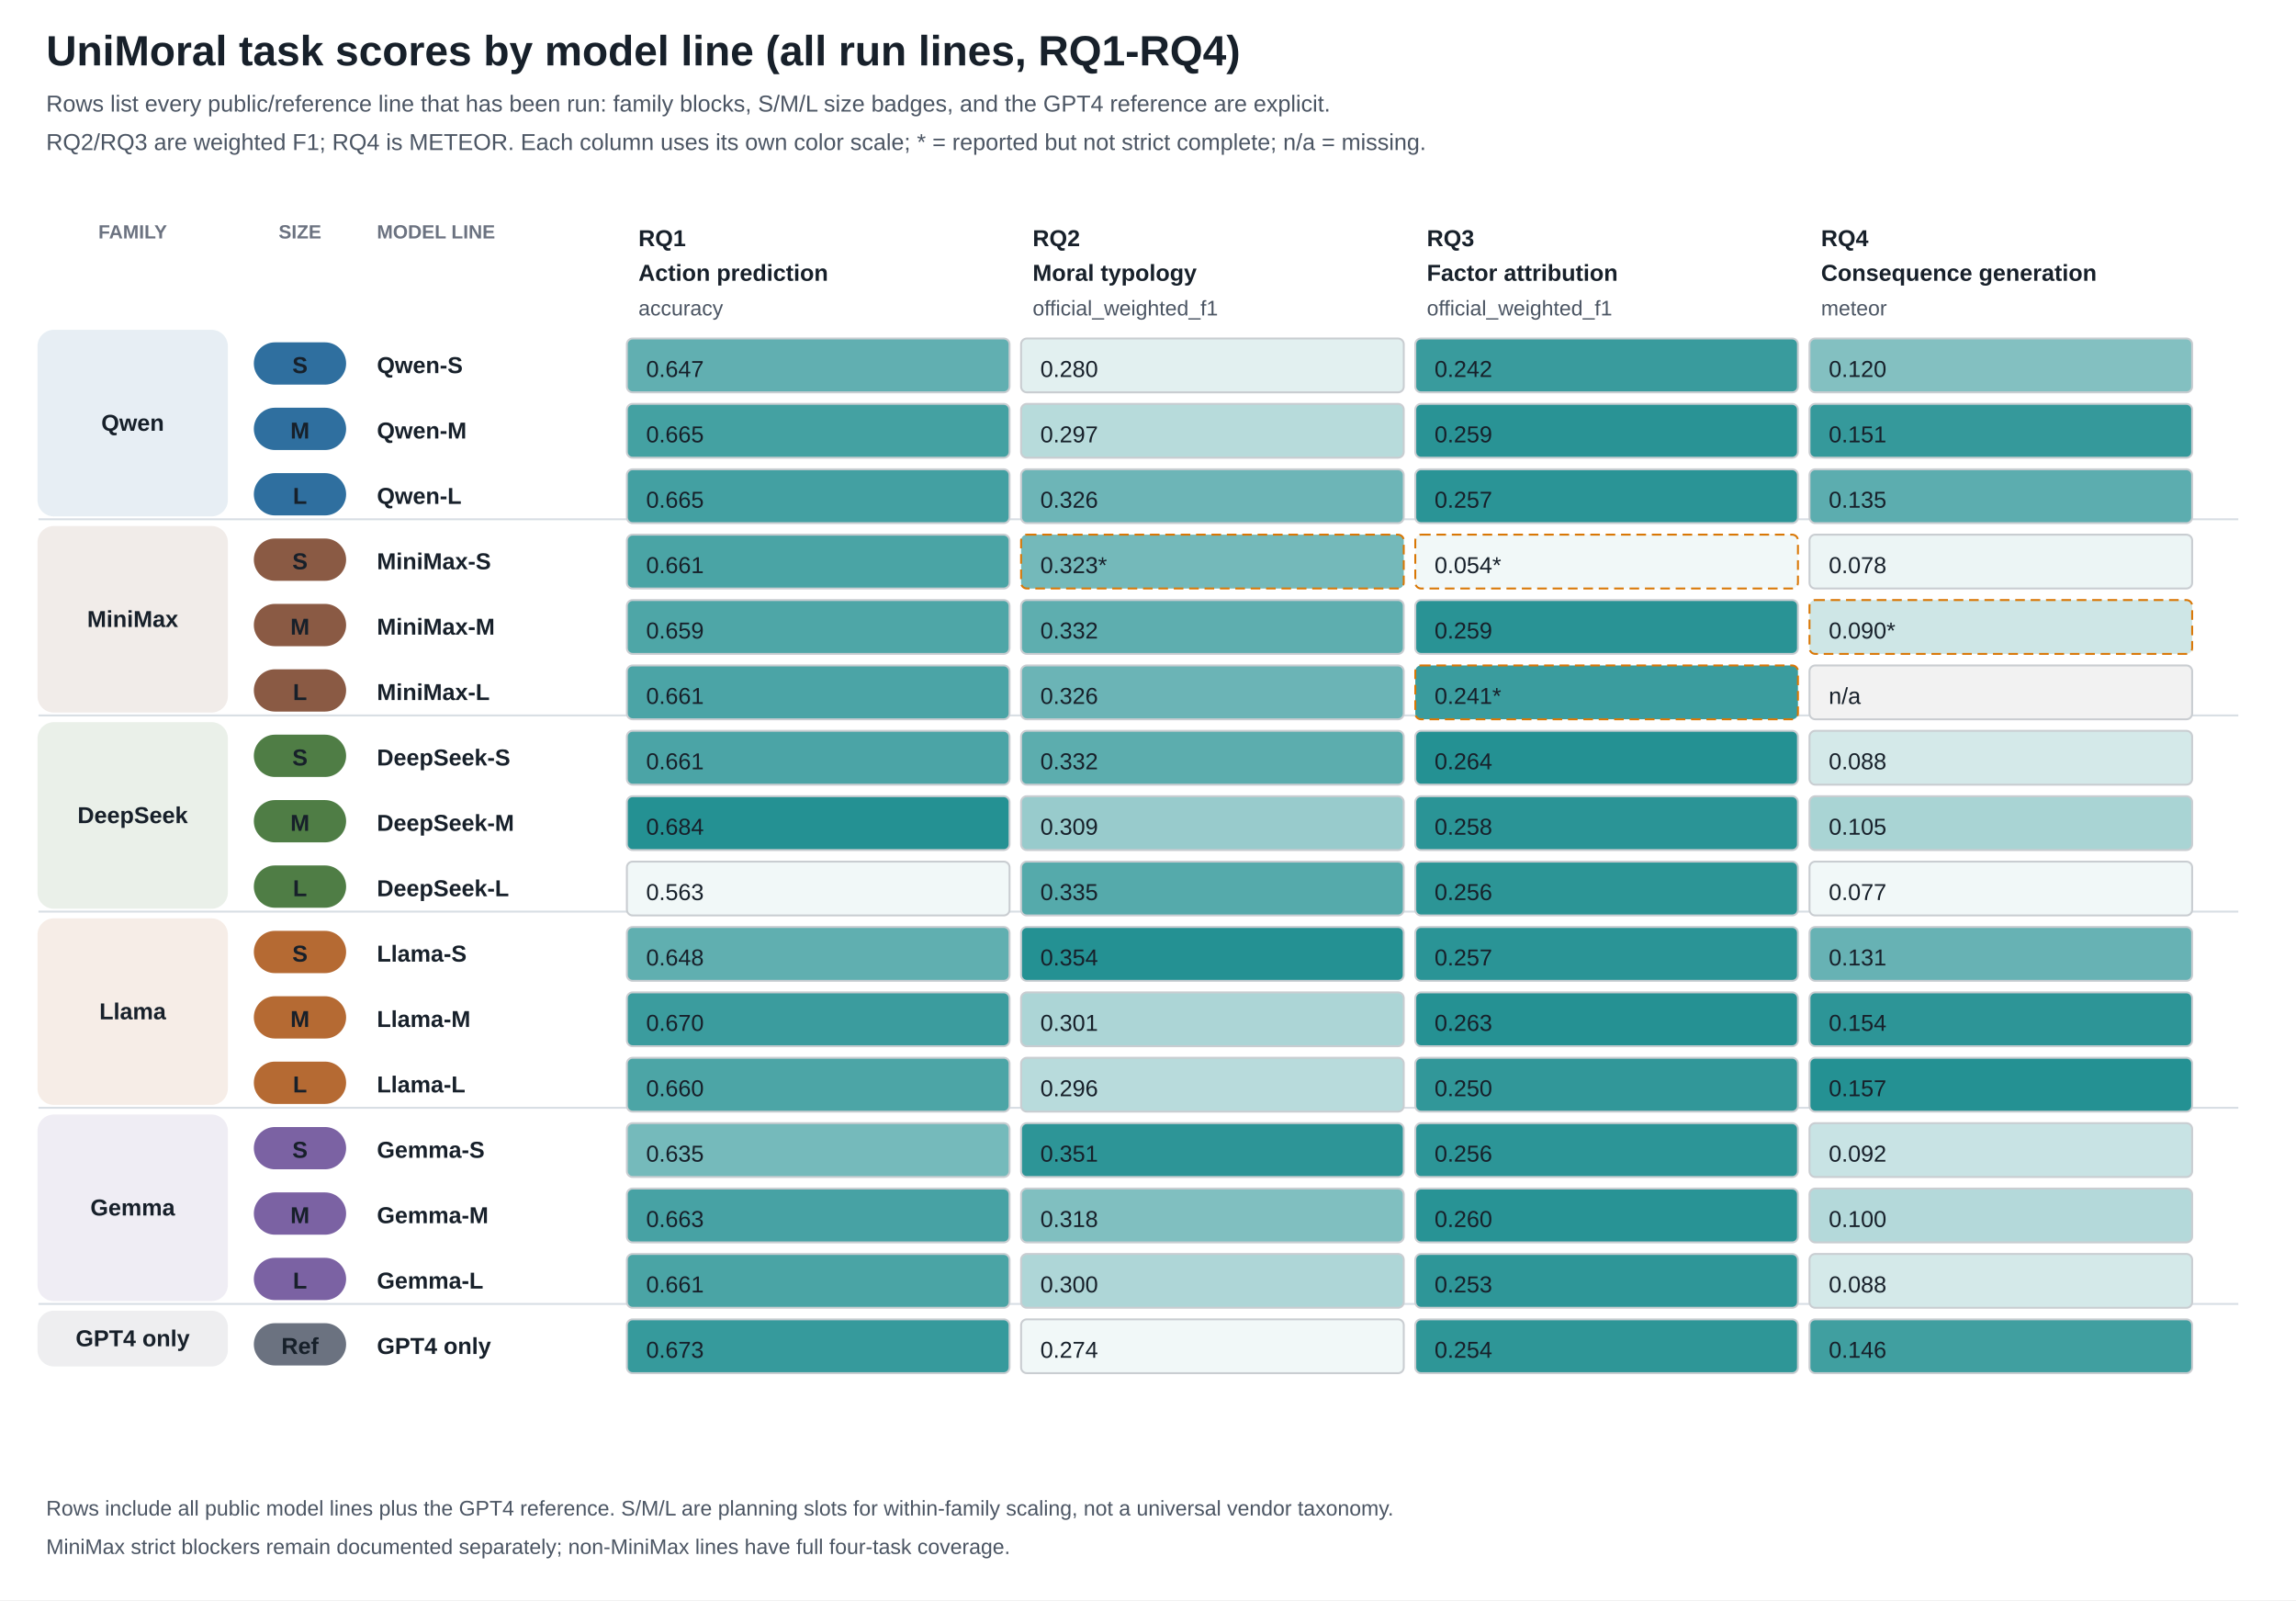
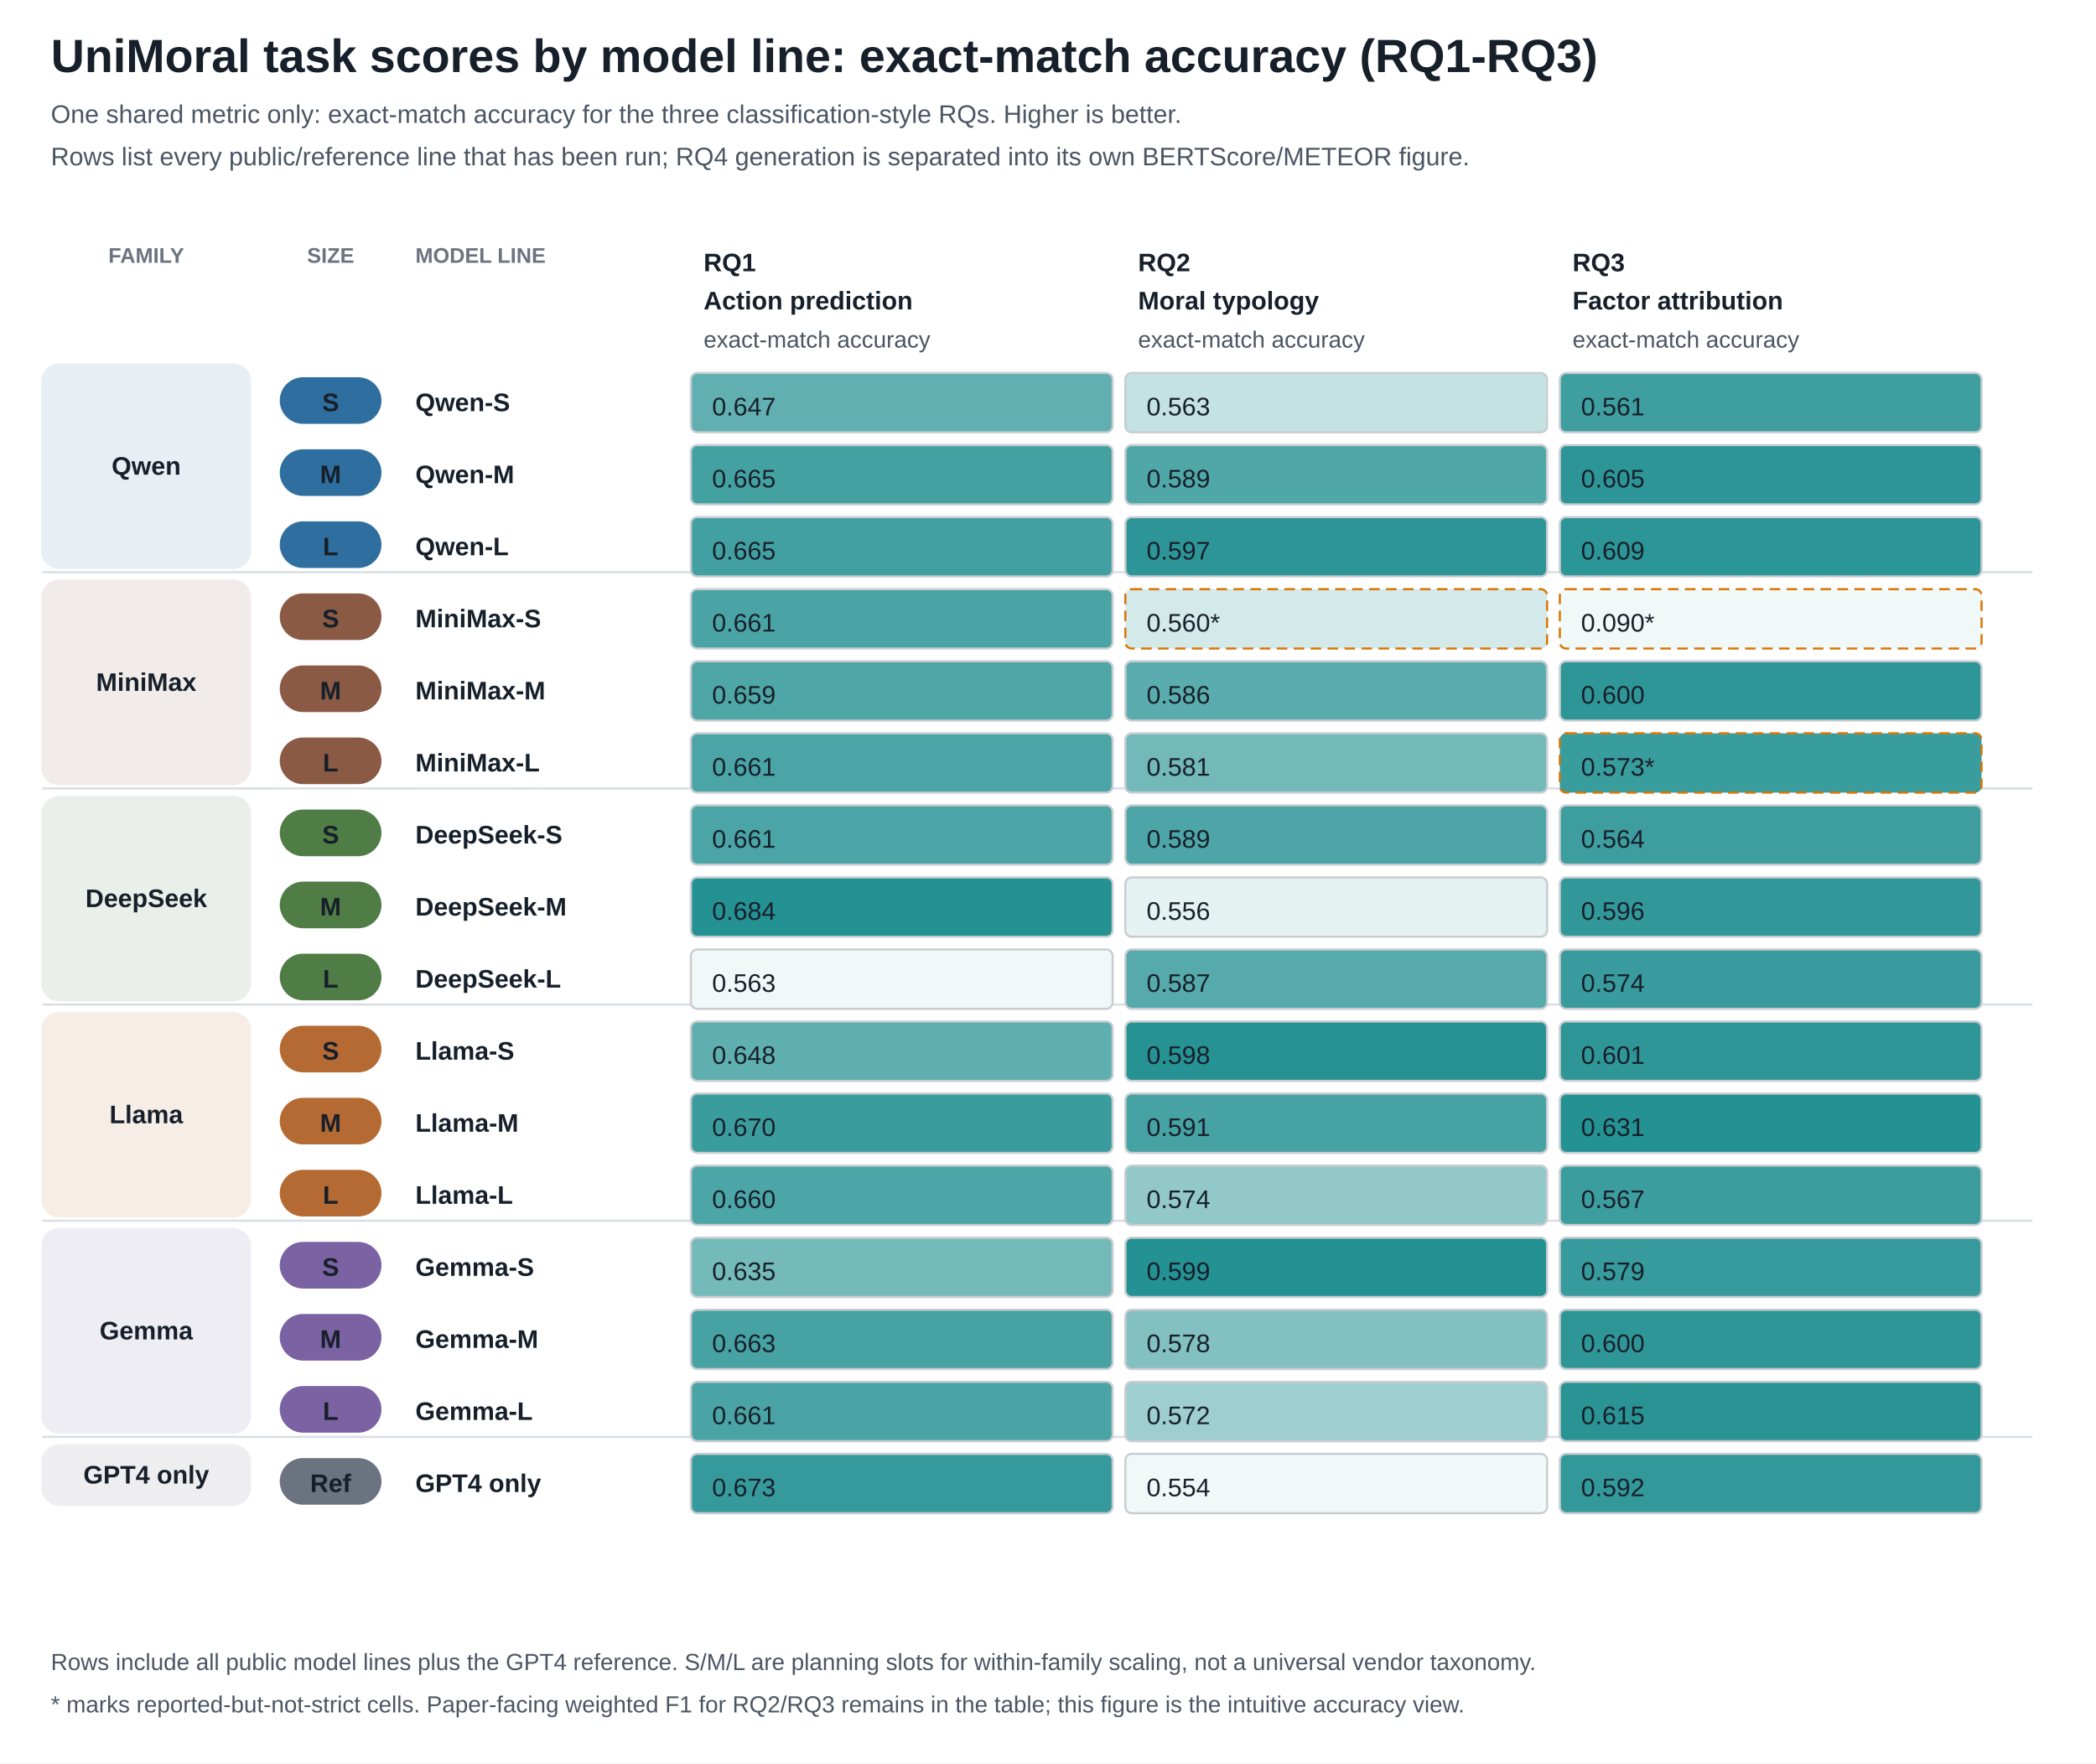
- <svg xmlns="http://www.w3.org/2000/svg" width="1194" height="832" viewBox="0 0 1194 832">
+ <svg xmlns="http://www.w3.org/2000/svg" width="989" height="832" viewBox="0 0 989 832">
  <style>text{font-family:Arial,sans-serif;font-size:12px;fill:#17202a}.title{font-size:22px;font-weight:700}.subtitle{fill:#4b5563}.axis{font-weight:700}.small{font-size:11px;fill:#4b5563}.tiny{font-size:10px;fill:#6b7280;font-weight:700}</style>
  <rect width="100%" height="100%" fill="white" />
-   <text x="24" y="34" class="title">UniMoral task scores by model line (all run lines, RQ1-RQ4)</text>
-   <text x="24" y="58" class="subtitle">Rows list every public/reference line that has been run: family blocks, S/M/L size badges, and the GPT4 reference are explicit.</text>
-   <text x="24" y="78" class="subtitle">RQ2/RQ3 are weighted F1; RQ4 is METEOR. Each column uses its own color scale; * = reported but not strict complete; n/a = missing.</text>
+   <text x="24" y="34" class="title">UniMoral task scores by model line: exact-match accuracy (RQ1-RQ3)</text>
+   <text x="24" y="58" class="subtitle">One shared metric only: exact-match accuracy for the three classification-style RQs. Higher is better.</text>
+   <text x="24" y="78" class="subtitle">Rows list every public/reference line that has been run; RQ4 generation is separated into its own BERTScore/METEOR figure.</text>
  <text x="69.0" y="124" text-anchor="middle" class="tiny">FAMILY</text>
  <text x="156.0" y="124" text-anchor="middle" class="tiny">SIZE</text>
  <text x="196" y="124" class="tiny">MODEL LINE</text>
  <text x="332" y="128" class="axis">RQ1</text>
  <text x="332" y="146" class="axis">Action prediction</text>
-   <text x="332" y="164" class="small">accuracy</text>
+   <text x="332" y="164" class="small">exact-match accuracy</text>
  <text x="537" y="128" class="axis">RQ2</text>
  <text x="537" y="146" class="axis">Moral typology</text>
-   <text x="537" y="164" class="small">official_weighted_f1</text>
+   <text x="537" y="164" class="small">exact-match accuracy</text>
  <text x="742" y="128" class="axis">RQ3</text>
  <text x="742" y="146" class="axis">Factor attribution</text>
-   <text x="742" y="164" class="small">official_weighted_f1</text>
-   <text x="947" y="128" class="axis">RQ4</text>
-   <text x="947" y="146" class="axis">Consequence generation</text>
-   <text x="947" y="164" class="small">meteor</text>
+   <text x="742" y="164" class="small">exact-match accuracy</text>
  <rect x="20" y="172" width="98" height="96" fill="#2f6f9f" opacity="0.12" stroke="#2f6f9f" rx="8" />
  <text x="69.0" y="224.0" text-anchor="middle" class="axis">Qwen</text>
  <rect x="20" y="274" width="98" height="96" fill="#8a5a44" opacity="0.12" stroke="#8a5a44" rx="8" />
  <text x="69.0" y="326.0" text-anchor="middle" class="axis">MiniMax</text>
-   <line x1="20" y1="270" x2="1164" y2="270" stroke="#d8dee4" />
+   <line x1="20" y1="270" x2="959" y2="270" stroke="#d8dee4" />
  <rect x="20" y="376" width="98" height="96" fill="#4f7d45" opacity="0.12" stroke="#4f7d45" rx="8" />
  <text x="69.0" y="428.0" text-anchor="middle" class="axis">DeepSeek</text>
-   <line x1="20" y1="372" x2="1164" y2="372" stroke="#d8dee4" />
+   <line x1="20" y1="372" x2="959" y2="372" stroke="#d8dee4" />
  <rect x="20" y="478" width="98" height="96" fill="#b56a33" opacity="0.12" stroke="#b56a33" rx="8" />
  <text x="69.0" y="530.0" text-anchor="middle" class="axis">Llama</text>
-   <line x1="20" y1="474" x2="1164" y2="474" stroke="#d8dee4" />
+   <line x1="20" y1="474" x2="959" y2="474" stroke="#d8dee4" />
  <rect x="20" y="580" width="98" height="96" fill="#7b62a3" opacity="0.12" stroke="#7b62a3" rx="8" />
  <text x="69.0" y="632.0" text-anchor="middle" class="axis">Gemma</text>
-   <line x1="20" y1="576" x2="1164" y2="576" stroke="#d8dee4" />
+   <line x1="20" y1="576" x2="959" y2="576" stroke="#d8dee4" />
  <rect x="20" y="682" width="98" height="28" fill="#6b7280" opacity="0.12" stroke="#6b7280" rx="8" />
  <text x="69.0" y="700.0" text-anchor="middle" class="axis">GPT4 only</text>
-   <line x1="20" y1="678" x2="1164" y2="678" stroke="#d8dee4" />
+   <line x1="20" y1="678" x2="959" y2="678" stroke="#d8dee4" />
  <rect x="132" y="178" width="48" height="22" fill="#2f6f9f" rx="11" />
  <text x="156.0" y="194" text-anchor="middle" fill="#ffffff" font-weight="700">S</text>
  <text x="196" y="194" class="axis">Qwen-S</text>
  <rect x="326" y="176" width="199" height="28" fill="#61afb1" stroke="#c9cdd1" rx="3" />
  <text x="336" y="196">0.647</text>
-   <rect x="531" y="176" width="199" height="28" fill="#e2f0f0" stroke="#c9cdd1" rx="3" />
-   <text x="541" y="196">0.280</text>
-   <rect x="736" y="176" width="199" height="28" fill="#399b9d" stroke="#c9cdd1" rx="3" />
-   <text x="746" y="196">0.242</text>
-   <rect x="941" y="176" width="199" height="28" fill="#83c0c1" stroke="#c9cdd1" rx="3" />
-   <text x="951" y="196">0.120</text>
+   <rect x="531" y="176" width="199" height="28" fill="#c5e2e2" stroke="#c9cdd1" rx="3" />
+   <text x="541" y="196">0.563</text>
+   <rect x="736" y="176" width="199" height="28" fill="#3e9ea0" stroke="#c9cdd1" rx="3" />
+   <text x="746" y="196">0.561</text>
  <rect x="132" y="212" width="48" height="22" fill="#2f6f9f" rx="11" />
  <text x="156.0" y="228" text-anchor="middle" fill="#ffffff" font-weight="700">M</text>
  <text x="196" y="228" class="axis">Qwen-M</text>
  <rect x="326" y="210" width="199" height="28" fill="#44a1a2" stroke="#c9cdd1" rx="3" />
  <text x="336" y="230">0.665</text>
-   <rect x="531" y="210" width="199" height="28" fill="#b7dbdb" stroke="#c9cdd1" rx="3" />
-   <text x="541" y="230">0.297</text>
-   <rect x="736" y="210" width="199" height="28" fill="#299395" stroke="#c9cdd1" rx="3" />
-   <text x="746" y="230">0.259</text>
-   <rect x="941" y="210" width="199" height="28" fill="#35999b" stroke="#c9cdd1" rx="3" />
-   <text x="951" y="230">0.151</text>
+   <rect x="531" y="210" width="199" height="28" fill="#50a7a8" stroke="#c9cdd1" rx="3" />
+   <text x="541" y="230">0.589</text>
+   <rect x="736" y="210" width="199" height="28" fill="#2d9597" stroke="#c9cdd1" rx="3" />
+   <text x="746" y="230">0.605</text>
  <rect x="132" y="246" width="48" height="22" fill="#2f6f9f" rx="11" />
  <text x="156.0" y="262" text-anchor="middle" fill="#ffffff" font-weight="700">L</text>
  <text x="196" y="262" class="axis">Qwen-L</text>
  <rect x="326" y="244" width="199" height="28" fill="#43a0a2" stroke="#c9cdd1" rx="3" />
  <text x="336" y="264">0.665</text>
-   <rect x="531" y="244" width="199" height="28" fill="#6db5b7" stroke="#c9cdd1" rx="3" />
-   <text x="541" y="264">0.326</text>
-   <rect x="736" y="244" width="199" height="28" fill="#2a9496" stroke="#c9cdd1" rx="3" />
-   <text x="746" y="264">0.257</text>
-   <rect x="941" y="244" width="199" height="28" fill="#5cadaf" stroke="#c9cdd1" rx="3" />
-   <text x="951" y="264">0.135</text>
+   <rect x="531" y="244" width="199" height="28" fill="#2d9597" stroke="#c9cdd1" rx="3" />
+   <text x="541" y="264">0.597</text>
+   <rect x="736" y="244" width="199" height="28" fill="#2c9597" stroke="#c9cdd1" rx="3" />
+   <text x="746" y="264">0.609</text>
  <rect x="132" y="280" width="48" height="22" fill="#8a5a44" rx="11" />
  <text x="156.0" y="296" text-anchor="middle" fill="#ffffff" font-weight="700">S</text>
  <text x="196" y="296" class="axis">MiniMax-S</text>
  <rect x="326" y="278" width="199" height="28" fill="#4aa4a5" stroke="#c9cdd1" rx="3" />
  <text x="336" y="298">0.661</text>
-   <rect x="531" y="278" width="199" height="28" fill="#74b9ba" stroke="#d97706" stroke-dasharray="5 3" rx="3" />
-   <text x="541" y="298">0.323*</text>
+   <rect x="531" y="278" width="199" height="28" fill="#d4e9e9" stroke="#d97706" stroke-dasharray="5 3" rx="3" />
+   <text x="541" y="298">0.560*</text>
  <rect x="736" y="278" width="199" height="28" fill="#f1f8f8" stroke="#d97706" stroke-dasharray="5 3" rx="3" />
-   <text x="746" y="298">0.054*</text>
-   <rect x="941" y="278" width="199" height="28" fill="#ecf5f5" stroke="#c9cdd1" rx="3" />
-   <text x="951" y="298">0.078</text>
+   <text x="746" y="298">0.090*</text>
  <rect x="132" y="314" width="48" height="22" fill="#8a5a44" rx="11" />
  <text x="156.0" y="330" text-anchor="middle" fill="#ffffff" font-weight="700">M</text>
  <text x="196" y="330" class="axis">MiniMax-M</text>
  <rect x="326" y="312" width="199" height="28" fill="#4ea6a7" stroke="#c9cdd1" rx="3" />
  <text x="336" y="332">0.659</text>
-   <rect x="531" y="312" width="199" height="28" fill="#5eaeaf" stroke="#c9cdd1" rx="3" />
-   <text x="541" y="332">0.332</text>
-   <rect x="736" y="312" width="199" height="28" fill="#299395" stroke="#c9cdd1" rx="3" />
-   <text x="746" y="332">0.259</text>
-   <rect x="941" y="312" width="199" height="28" fill="#cee6e6" stroke="#d97706" stroke-dasharray="5 3" rx="3" />
-   <text x="951" y="332">0.090*</text>
+   <rect x="531" y="312" width="199" height="28" fill="#5aacae" stroke="#c9cdd1" rx="3" />
+   <text x="541" y="332">0.586</text>
+   <rect x="736" y="312" width="199" height="28" fill="#2f9698" stroke="#c9cdd1" rx="3" />
+   <text x="746" y="332">0.600</text>
  <rect x="132" y="348" width="48" height="22" fill="#8a5a44" rx="11" />
  <text x="156.0" y="364" text-anchor="middle" fill="#ffffff" font-weight="700">L</text>
  <text x="196" y="364" class="axis">MiniMax-L</text>
  <rect x="326" y="346" width="199" height="28" fill="#4ba4a6" stroke="#c9cdd1" rx="3" />
  <text x="336" y="366">0.661</text>
-   <rect x="531" y="346" width="199" height="28" fill="#6bb4b6" stroke="#c9cdd1" rx="3" />
-   <text x="541" y="366">0.326</text>
-   <rect x="736" y="346" width="199" height="28" fill="#3a9c9e" stroke="#d97706" stroke-dasharray="5 3" rx="3" />
-   <text x="746" y="366">0.241*</text>
-   <rect x="941" y="346" width="199" height="28" fill="#f2f2f2" stroke="#c9cdd1" rx="3" />
-   <text x="951" y="366">n/a</text>
+   <rect x="531" y="346" width="199" height="28" fill="#73b9ba" stroke="#c9cdd1" rx="3" />
+   <text x="541" y="366">0.581</text>
+   <rect x="736" y="346" width="199" height="28" fill="#399c9d" stroke="#d97706" stroke-dasharray="5 3" rx="3" />
+   <text x="746" y="366">0.573*</text>
  <rect x="132" y="382" width="48" height="22" fill="#4f7d45" rx="11" />
  <text x="156.0" y="398" text-anchor="middle" fill="#ffffff" font-weight="700">S</text>
  <text x="196" y="398" class="axis">DeepSeek-S</text>
  <rect x="326" y="380" width="199" height="28" fill="#4ba4a6" stroke="#c9cdd1" rx="3" />
  <text x="336" y="400">0.661</text>
-   <rect x="531" y="380" width="199" height="28" fill="#5cadae" stroke="#c9cdd1" rx="3" />
-   <text x="541" y="400">0.332</text>
-   <rect x="736" y="380" width="199" height="28" fill="#249193" stroke="#c9cdd1" rx="3" />
-   <text x="746" y="400">0.264</text>
-   <rect x="941" y="380" width="199" height="28" fill="#d4e9e9" stroke="#c9cdd1" rx="3" />
-   <text x="951" y="400">0.088</text>
+   <rect x="531" y="380" width="199" height="28" fill="#4da5a7" stroke="#c9cdd1" rx="3" />
+   <text x="541" y="400">0.589</text>
+   <rect x="736" y="380" width="199" height="28" fill="#3d9d9f" stroke="#c9cdd1" rx="3" />
+   <text x="746" y="400">0.564</text>
  <rect x="132" y="416" width="48" height="22" fill="#4f7d45" rx="11" />
  <text x="156.0" y="432" text-anchor="middle" fill="#ffffff" font-weight="700">M</text>
  <text x="196" y="432" class="axis">DeepSeek-M</text>
  <rect x="326" y="414" width="199" height="28" fill="#249193" stroke="#c9cdd1" rx="3" />
  <text x="336" y="434">0.684</text>
-   <rect x="531" y="414" width="199" height="28" fill="#98cbcc" stroke="#c9cdd1" rx="3" />
-   <text x="541" y="434">0.309</text>
-   <rect x="736" y="414" width="199" height="28" fill="#2a9496" stroke="#c9cdd1" rx="3" />
-   <text x="746" y="434">0.258</text>
-   <rect x="941" y="414" width="199" height="28" fill="#a9d4d4" stroke="#c9cdd1" rx="3" />
-   <text x="951" y="434">0.105</text>
+   <rect x="531" y="414" width="199" height="28" fill="#e5f2f2" stroke="#c9cdd1" rx="3" />
+   <text x="541" y="434">0.556</text>
+   <rect x="736" y="414" width="199" height="28" fill="#319799" stroke="#c9cdd1" rx="3" />
+   <text x="746" y="434">0.596</text>
  <rect x="132" y="450" width="48" height="22" fill="#4f7d45" rx="11" />
  <text x="156.0" y="466" text-anchor="middle" fill="#ffffff" font-weight="700">L</text>
  <text x="196" y="466" class="axis">DeepSeek-L</text>
  <rect x="326" y="448" width="199" height="28" fill="#f1f8f8" stroke="#c9cdd1" rx="3" />
  <text x="336" y="468">0.563</text>
-   <rect x="531" y="448" width="199" height="28" fill="#55aaab" stroke="#c9cdd1" rx="3" />
-   <text x="541" y="468">0.335</text>
-   <rect x="736" y="448" width="199" height="28" fill="#2c9596" stroke="#c9cdd1" rx="3" />
-   <text x="746" y="468">0.256</text>
-   <rect x="941" y="448" width="199" height="28" fill="#f1f8f8" stroke="#c9cdd1" rx="3" />
-   <text x="951" y="468">0.077</text>
+   <rect x="531" y="448" width="199" height="28" fill="#56aaac" stroke="#c9cdd1" rx="3" />
+   <text x="541" y="468">0.587</text>
+   <rect x="736" y="448" width="199" height="28" fill="#399b9d" stroke="#c9cdd1" rx="3" />
+   <text x="746" y="468">0.574</text>
  <rect x="132" y="484" width="48" height="22" fill="#b56a33" rx="11" />
  <text x="156.0" y="500" text-anchor="middle" fill="#ffffff" font-weight="700">S</text>
  <text x="196" y="500" class="axis">Llama-S</text>
  <rect x="326" y="482" width="199" height="28" fill="#60afb0" stroke="#c9cdd1" rx="3" />
  <text x="336" y="502">0.648</text>
-   <rect x="531" y="482" width="199" height="28" fill="#249193" stroke="#c9cdd1" rx="3" />
-   <text x="541" y="502">0.354</text>
-   <rect x="736" y="482" width="199" height="28" fill="#2a9496" stroke="#c9cdd1" rx="3" />
-   <text x="746" y="502">0.257</text>
-   <rect x="941" y="482" width="199" height="28" fill="#67b2b4" stroke="#c9cdd1" rx="3" />
-   <text x="951" y="502">0.131</text>
+   <rect x="531" y="482" width="199" height="28" fill="#269294" stroke="#c9cdd1" rx="3" />
+   <text x="541" y="502">0.598</text>
+   <rect x="736" y="482" width="199" height="28" fill="#2f9698" stroke="#c9cdd1" rx="3" />
+   <text x="746" y="502">0.601</text>
  <rect x="132" y="518" width="48" height="22" fill="#b56a33" rx="11" />
  <text x="156.0" y="534" text-anchor="middle" fill="#ffffff" font-weight="700">M</text>
  <text x="196" y="534" class="axis">Llama-M</text>
  <rect x="326" y="516" width="199" height="28" fill="#3b9c9e" stroke="#c9cdd1" rx="3" />
  <text x="336" y="536">0.670</text>
-   <rect x="531" y="516" width="199" height="28" fill="#acd5d6" stroke="#c9cdd1" rx="3" />
-   <text x="541" y="536">0.301</text>
-   <rect x="736" y="516" width="199" height="28" fill="#259193" stroke="#c9cdd1" rx="3" />
-   <text x="746" y="536">0.263</text>
-   <rect x="941" y="516" width="199" height="28" fill="#2d9597" stroke="#c9cdd1" rx="3" />
-   <text x="951" y="536">0.154</text>
+   <rect x="531" y="516" width="199" height="28" fill="#47a2a4" stroke="#c9cdd1" rx="3" />
+   <text x="541" y="536">0.591</text>
+   <rect x="736" y="516" width="199" height="28" fill="#249193" stroke="#c9cdd1" rx="3" />
+   <text x="746" y="536">0.631</text>
  <rect x="132" y="552" width="48" height="22" fill="#b56a33" rx="11" />
  <text x="156.0" y="568" text-anchor="middle" fill="#ffffff" font-weight="700">L</text>
  <text x="196" y="568" class="axis">Llama-L</text>
  <rect x="326" y="550" width="199" height="28" fill="#4ca5a6" stroke="#c9cdd1" rx="3" />
  <text x="336" y="570">0.660</text>
-   <rect x="531" y="550" width="199" height="28" fill="#b8dbdc" stroke="#c9cdd1" rx="3" />
-   <text x="541" y="570">0.296</text>
-   <rect x="736" y="550" width="199" height="28" fill="#319799" stroke="#c9cdd1" rx="3" />
-   <text x="746" y="570">0.250</text>
-   <rect x="941" y="550" width="199" height="28" fill="#249193" stroke="#c9cdd1" rx="3" />
-   <text x="951" y="570">0.157</text>
+   <rect x="531" y="550" width="199" height="28" fill="#92c8c9" stroke="#c9cdd1" rx="3" />
+   <text x="541" y="570">0.574</text>
+   <rect x="736" y="550" width="199" height="28" fill="#3c9d9e" stroke="#c9cdd1" rx="3" />
+   <text x="746" y="570">0.567</text>
  <rect x="132" y="586" width="48" height="22" fill="#7b62a3" rx="11" />
  <text x="156.0" y="602" text-anchor="middle" fill="#ffffff" font-weight="700">S</text>
  <text x="196" y="602" class="axis">Gemma-S</text>
  <rect x="326" y="584" width="199" height="28" fill="#75babb" stroke="#c9cdd1" rx="3" />
  <text x="336" y="604">0.635</text>
-   <rect x="531" y="584" width="199" height="28" fill="#2d9597" stroke="#c9cdd1" rx="3" />
-   <text x="541" y="604">0.351</text>
-   <rect x="736" y="584" width="199" height="28" fill="#2c9597" stroke="#c9cdd1" rx="3" />
-   <text x="746" y="604">0.256</text>
-   <rect x="941" y="584" width="199" height="28" fill="#c8e3e4" stroke="#c9cdd1" rx="3" />
-   <text x="951" y="604">0.092</text>
+   <rect x="531" y="584" width="199" height="28" fill="#249193" stroke="#c9cdd1" rx="3" />
+   <text x="541" y="604">0.599</text>
+   <rect x="736" y="584" width="199" height="28" fill="#379a9c" stroke="#c9cdd1" rx="3" />
+   <text x="746" y="604">0.579</text>
  <rect x="132" y="620" width="48" height="22" fill="#7b62a3" rx="11" />
  <text x="156.0" y="636" text-anchor="middle" fill="#ffffff" font-weight="700">M</text>
  <text x="196" y="636" class="axis">Gemma-M</text>
  <rect x="326" y="618" width="199" height="28" fill="#47a2a4" stroke="#c9cdd1" rx="3" />
  <text x="336" y="638">0.663</text>
-   <rect x="531" y="618" width="199" height="28" fill="#80bfc0" stroke="#c9cdd1" rx="3" />
-   <text x="541" y="638">0.318</text>
-   <rect x="736" y="618" width="199" height="28" fill="#289395" stroke="#c9cdd1" rx="3" />
-   <text x="746" y="638">0.260</text>
-   <rect x="941" y="618" width="199" height="28" fill="#b4d9da" stroke="#c9cdd1" rx="3" />
-   <text x="951" y="638">0.100</text>
+   <rect x="531" y="618" width="199" height="28" fill="#82c0c1" stroke="#c9cdd1" rx="3" />
+   <text x="541" y="638">0.578</text>
+   <rect x="736" y="618" width="199" height="28" fill="#2f9698" stroke="#c9cdd1" rx="3" />
+   <text x="746" y="638">0.600</text>
  <rect x="132" y="654" width="48" height="22" fill="#7b62a3" rx="11" />
  <text x="156.0" y="670" text-anchor="middle" fill="#ffffff" font-weight="700">L</text>
  <text x="196" y="670" class="axis">Gemma-L</text>
  <rect x="326" y="652" width="199" height="28" fill="#4aa4a5" stroke="#c9cdd1" rx="3" />
  <text x="336" y="672">0.661</text>
-   <rect x="531" y="652" width="199" height="28" fill="#aed6d7" stroke="#c9cdd1" rx="3" />
-   <text x="541" y="672">0.300</text>
-   <rect x="736" y="652" width="199" height="28" fill="#2e9698" stroke="#c9cdd1" rx="3" />
-   <text x="746" y="672">0.253</text>
-   <rect x="941" y="652" width="199" height="28" fill="#d4e9e9" stroke="#c9cdd1" rx="3" />
-   <text x="951" y="672">0.088</text>
+   <rect x="531" y="652" width="199" height="28" fill="#9ececf" stroke="#c9cdd1" rx="3" />
+   <text x="541" y="672">0.572</text>
+   <rect x="736" y="652" width="199" height="28" fill="#2a9495" stroke="#c9cdd1" rx="3" />
+   <text x="746" y="672">0.615</text>
  <rect x="132" y="688" width="48" height="22" fill="#6b7280" rx="11" />
  <text x="156.0" y="704" text-anchor="middle" fill="#ffffff" font-weight="700">Ref</text>
  <text x="196" y="704" class="axis">GPT4 only</text>
  <rect x="326" y="686" width="199" height="28" fill="#369a9c" stroke="#c9cdd1" rx="3" />
  <text x="336" y="706">0.673</text>
  <rect x="531" y="686" width="199" height="28" fill="#f1f8f8" stroke="#c9cdd1" rx="3" />
-   <text x="541" y="706">0.274</text>
-   <rect x="736" y="686" width="199" height="28" fill="#2e9697" stroke="#c9cdd1" rx="3" />
-   <text x="746" y="706">0.254</text>
-   <rect x="941" y="686" width="199" height="28" fill="#409fa0" stroke="#c9cdd1" rx="3" />
-   <text x="951" y="706">0.146</text>
+   <text x="541" y="706">0.554</text>
+   <rect x="736" y="686" width="199" height="28" fill="#32989a" stroke="#c9cdd1" rx="3" />
+   <text x="746" y="706">0.592</text>
  <text x="24" y="788" class="small">Rows include all public model lines plus the GPT4 reference. S/M/L are planning slots for within-family scaling, not a universal vendor taxonomy.</text>
-   <text x="24" y="808" class="small">MiniMax strict blockers remain documented separately; non-MiniMax lines have full four-task coverage.</text>
+   <text x="24" y="808" class="small">* marks reported-but-not-strict cells. Paper-facing weighted F1 for RQ2/RQ3 remains in the table; this figure is the intuitive accuracy view.</text>
</svg>
